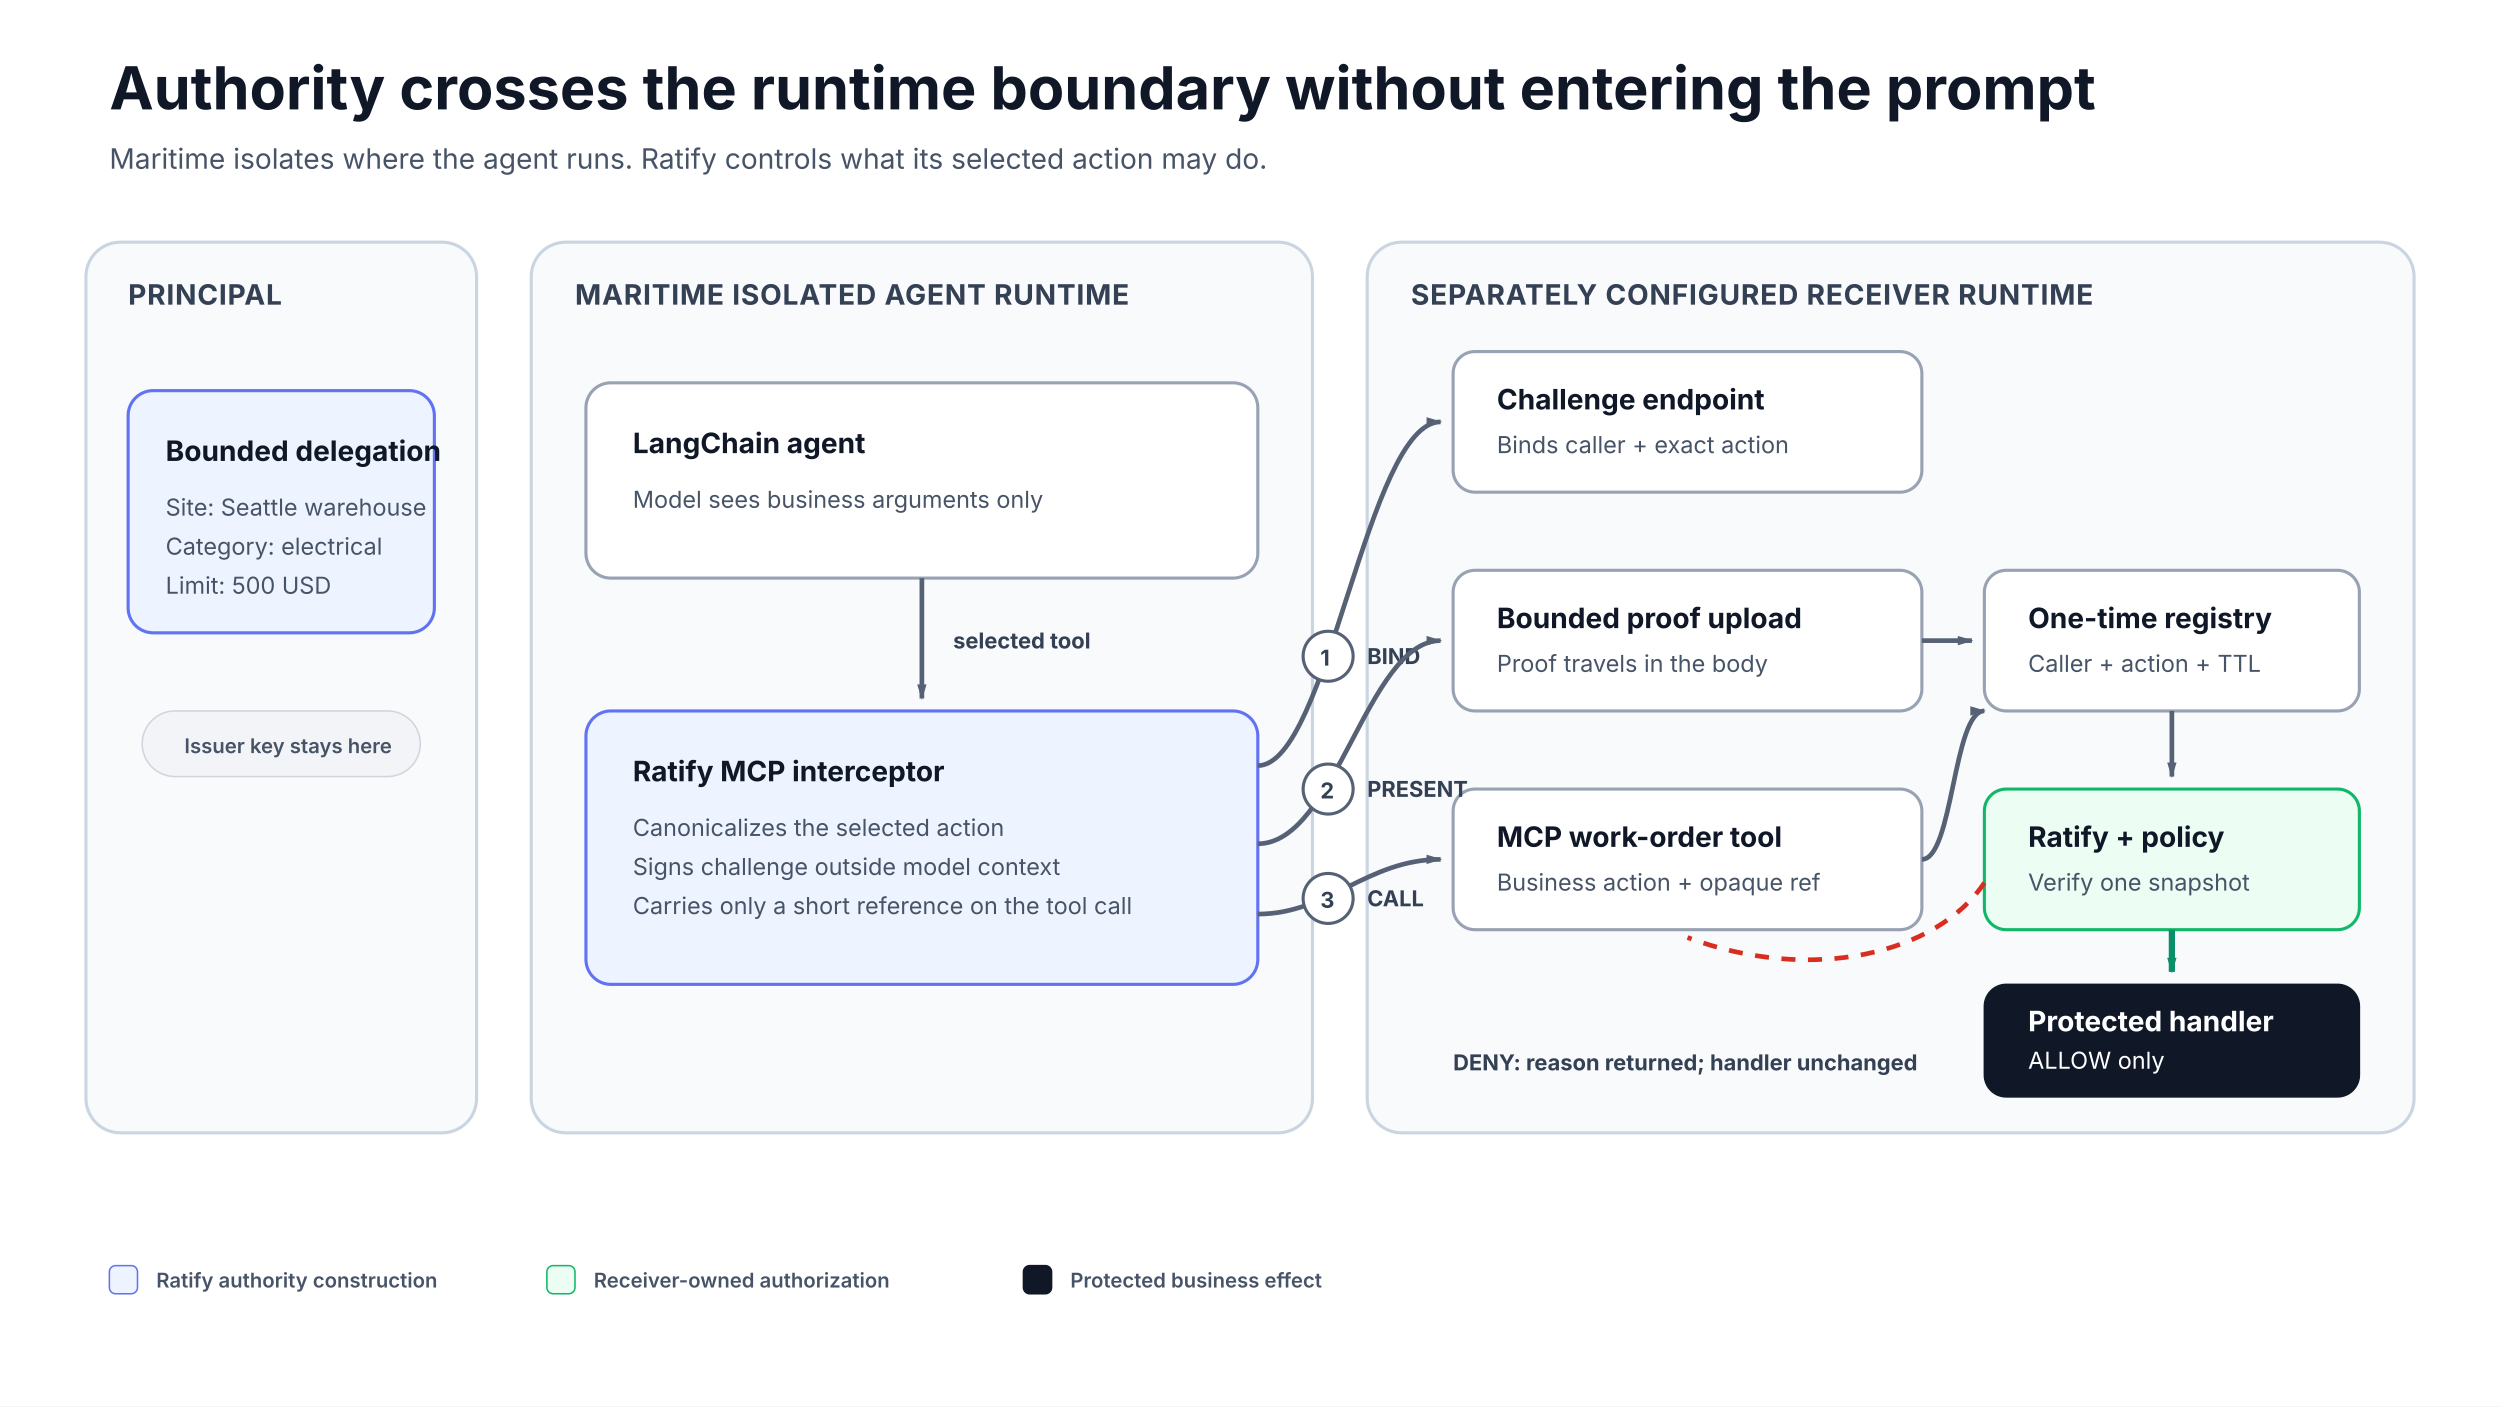
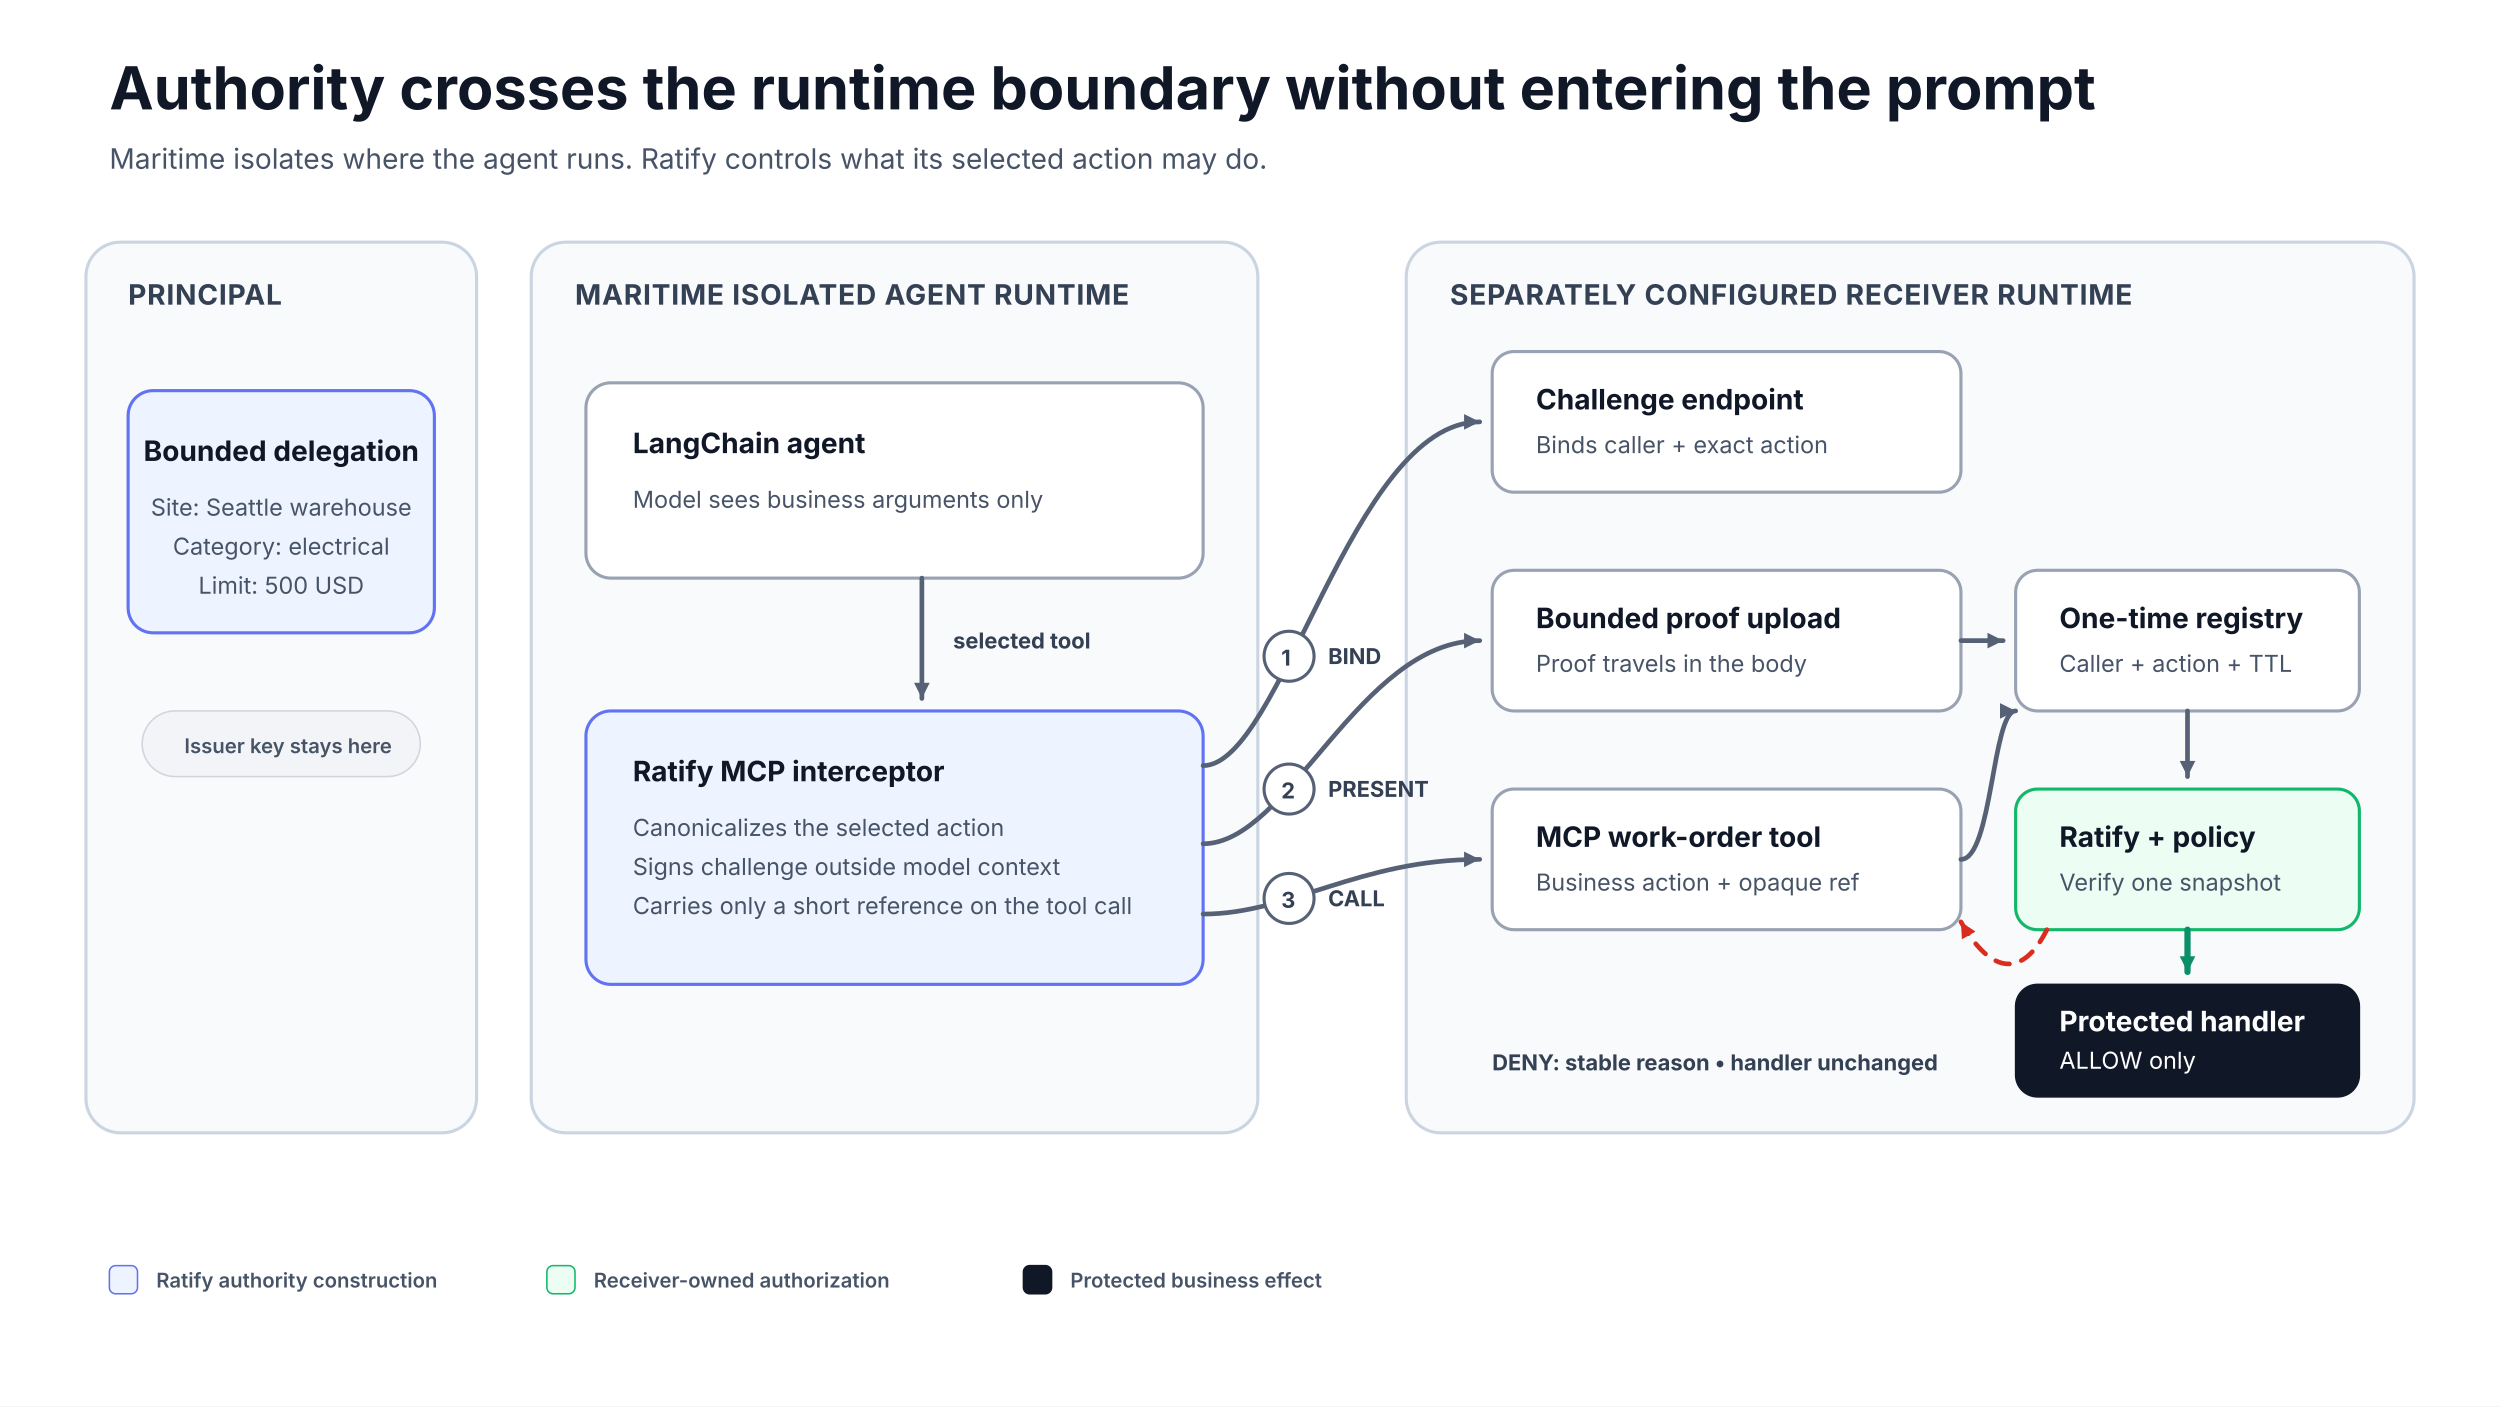
<svg xmlns="http://www.w3.org/2000/svg" width="1600" height="900" viewBox="0 0 1600 900" role="img" aria-labelledby="title desc">
  <defs>
-     <marker id="arrow" markerWidth="10" markerHeight="6" refX="9" refY="3" orient="auto" markerUnits="userSpaceOnUse" viewBox="0 0 10 6">
-       <path d="M0,0 L0,6 L10,3 z" fill="#566176" />
+     <marker id="arrow" markerWidth="12" markerHeight="12" refX="11" refY="6" orient="auto" markerUnits="userSpaceOnUse" viewBox="0 0 12 12">
+       <path d="M1,1 L11,6 L1,11 Z" fill="#566176" />
    </marker>
-     <marker id="allow" markerWidth="10" markerHeight="6" refX="9" refY="3" orient="auto" markerUnits="userSpaceOnUse" viewBox="0 0 10 6">
-       <path d="M0,0 L0,6 L10,3 z" fill="#0b8f68" />
+     <marker id="allow" markerWidth="12" markerHeight="12" refX="11" refY="6" orient="auto" markerUnits="userSpaceOnUse" viewBox="0 0 12 12">
+       <path d="M1,1 L11,6 L1,11 Z" fill="#0b8f68" />
+     </marker>
+     <marker id="deny" markerWidth="12" markerHeight="12" refX="11" refY="6" orient="auto" markerUnits="userSpaceOnUse" viewBox="0 0 12 12">
+       <path d="M1,1 L11,6 L1,11 Z" fill="#d92d20" />
    </marker>
    <style>
-       .title{font:700 38px Inter,Arial,sans-serif;fill:#101828}.sub{font:400 18px Inter,Arial,sans-serif;fill:#475467}.zone{fill:#f8fafc;stroke:#cbd5e1;stroke-width:2}.zoneTitle{font:700 18px Inter,Arial,sans-serif;fill:#344054;letter-spacing:.5px}.box{fill:#fff;stroke:#98a2b3;stroke-width:2}.accent{fill:#eef4ff;stroke:#6172f3}.verify{fill:#ecfdf3;stroke:#12b76a}.handler{fill:#101828;stroke:#101828}.h1{font:700 18px Inter,Arial,sans-serif;fill:#101828}.p{font:400 15px Inter,Arial,sans-serif;fill:#475467}.white{fill:#fff}.line{fill:none;stroke:#566176;stroke-width:3;marker-end:url(#arrow)}.allowLine{fill:none;stroke:#0b8f68;stroke-width:4;marker-end:url(#allow)}.dash{fill:none;stroke:#d92d20;stroke-width:3;stroke-dasharray:9 8}.step{font:700 14px Inter,Arial,sans-serif;fill:#344054}.pill{fill:#f2f4f7;stroke:#d0d5dd}.small{font:600 13px Inter,Arial,sans-serif;fill:#475467}
+       .title{font:700 38px Inter,Arial,sans-serif;fill:#101828}.sub{font:400 18px Inter,Arial,sans-serif;fill:#475467}.zone{fill:#f8fafc;stroke:#cbd5e1;stroke-width:2}.zoneTitle{font:700 18px Inter,Arial,sans-serif;fill:#344054;letter-spacing:.5px}.box{fill:#fff;stroke:#98a2b3;stroke-width:2}.accent{fill:#eef4ff;stroke:#6172f3}.verify{fill:#ecfdf3;stroke:#12b76a}.handler{fill:#101828;stroke:#101828}.h1{font:700 18px Inter,Arial,sans-serif;fill:#101828}.p{font:400 15px Inter,Arial,sans-serif;fill:#475467}.white{fill:#fff}.line{fill:none;stroke:#566176;stroke-width:3;stroke-linecap:round;stroke-linejoin:round;marker-end:url(#arrow)}.allowLine{fill:none;stroke:#0b8f68;stroke-width:4;stroke-linecap:round;marker-end:url(#allow)}.denyLine{fill:none;stroke:#d92d20;stroke-width:3;stroke-linecap:round;stroke-dasharray:9 8;marker-end:url(#deny)}.step{font:700 14px Inter,Arial,sans-serif;fill:#344054}.pill{fill:#f2f4f7;stroke:#d0d5dd}.small{font:600 13px Inter,Arial,sans-serif;fill:#475467}
    </style>
  </defs>
  <rect width="1600" height="900" fill="#ffffff" />
  <text x="70" y="70" class="title">Authority crosses the runtime boundary without entering the prompt</text>
  <text x="70" y="108" class="sub">Maritime isolates where the agent runs. Ratify controls what its selected action may do.</text>
  <rect x="55" y="155" width="250" height="570" rx="22" class="zone" />
  <text x="82" y="195" class="zoneTitle">PRINCIPAL</text>
  <rect x="82" y="250" width="196" height="155" rx="16" class="box accent" />
-   <text x="106" y="295" class="h1">Bounded delegation</text>
-   <text x="106" y="330" class="p">Site: Seattle warehouse</text>
-   <text x="106" y="355" class="p">Category: electrical</text>
-   <text x="106" y="380" class="p">Limit: 500 USD</text>
+   <text x="180" y="295" class="h1" text-anchor="middle">Bounded delegation</text>
+   <text x="180" y="330" class="p" text-anchor="middle">Site: Seattle warehouse</text>
+   <text x="180" y="355" class="p" text-anchor="middle">Category: electrical</text>
+   <text x="180" y="380" class="p" text-anchor="middle">Limit: 500 USD</text>
  <rect x="91" y="455" width="178" height="42" rx="21" class="pill" />
  <text x="118" y="482" class="small">Issuer key stays here</text>
-   <rect x="340" y="155" width="500" height="570" rx="22" class="zone" />
+   <rect x="340" y="155" width="465" height="570" rx="22" class="zone" />
  <text x="368" y="195" class="zoneTitle">MARITIME ISOLATED AGENT RUNTIME</text>
-   <rect x="375" y="245" width="430" height="125" rx="16" class="box" />
+   <rect x="375" y="245" width="395" height="125" rx="16" class="box" />
  <text x="405" y="290" class="h1">LangChain agent</text>
  <text x="405" y="325" class="p">Model sees business arguments only</text>
-   <rect x="375" y="455" width="430" height="175" rx="16" class="box accent" />
+   <rect x="375" y="455" width="395" height="175" rx="16" class="box accent" />
  <text x="405" y="500" class="h1">Ratify MCP interceptor</text>
  <text x="405" y="535" class="p">Canonicalizes the selected action</text>
  <text x="405" y="560" class="p">Signs challenge outside model context</text>
  <text x="405" y="585" class="p">Carries only a short reference on the tool call</text>
  <path d="M590 370 L590 447" class="line" />
  <text x="610" y="415" class="step">selected tool</text>
-   <rect x="875" y="155" width="670" height="570" rx="22" class="zone" />
-   <text x="903" y="195" class="zoneTitle">SEPARATELY CONFIGURED RECEIVER RUNTIME</text>
-   <rect x="930" y="225" width="300" height="90" rx="14" class="box" />
-   <text x="958" y="262" class="h1">Challenge endpoint</text>
-   <text x="958" y="290" class="p">Binds caller + exact action</text>
-   <rect x="930" y="365" width="300" height="90" rx="14" class="box" />
-   <text x="958" y="402" class="h1">Bounded proof upload</text>
-   <text x="958" y="430" class="p">Proof travels in the body</text>
-   <rect x="930" y="505" width="300" height="90" rx="14" class="box" />
-   <text x="958" y="542" class="h1">MCP work-order tool</text>
-   <text x="958" y="570" class="p">Business action + opaque ref</text>
-   <rect x="1270" y="365" width="240" height="90" rx="14" class="box" />
-   <text x="1298" y="402" class="h1">One-time registry</text>
-   <text x="1298" y="430" class="p">Caller + action + TTL</text>
-   <rect x="1270" y="505" width="240" height="90" rx="14" class="box verify" />
-   <text x="1298" y="542" class="h1">Ratify + policy</text>
-   <text x="1298" y="570" class="p">Verify one snapshot</text>
-   <rect x="1270" y="630" width="240" height="72" rx="14" class="handler" />
-   <text x="1298" y="660" class="h1 white">Protected handler</text>
-   <text x="1298" y="684" class="p white">ALLOW only</text>
-   <path d="M805 490 C850 490 875 270 922 270" class="line" />
-   <circle cx="850" cy="420" r="16" fill="#fff" stroke="#566176" stroke-width="2" />
-   <text x="845" y="426" class="step">1</text>
-   <text x="875" y="425" class="step">BIND</text>
-   <path d="M805 540 C855 540 875 410 922 410" class="line" />
-   <circle cx="850" cy="505" r="16" fill="#fff" stroke="#566176" stroke-width="2" />
-   <text x="845" y="511" class="step">2</text>
-   <text x="875" y="510" class="step">PRESENT</text>
-   <path d="M805 585 C850 585 875 550 922 550" class="line" />
-   <circle cx="850" cy="575" r="16" fill="#fff" stroke="#566176" stroke-width="2" />
-   <text x="845" y="581" class="step">3</text>
-   <text x="875" y="580" class="step">CALL</text>
-   <path d="M1230 410 L1262 410" class="line" />
-   <path d="M1230 550 C1250 550 1250 455 1270 455" class="line" />
-   <path d="M1390 455 L1390 497" class="line" />
-   <path d="M1390 595 L1390 622" class="allowLine" />
-   <path d="M1270 565 C1240 610 1160 630 1080 600" class="dash" />
-   <text x="930" y="685" class="step">DENY: reason returned; handler unchanged</text>
+   <rect x="900" y="155" width="645" height="570" rx="22" class="zone" />
+   <text x="928" y="195" class="zoneTitle">SEPARATELY CONFIGURED RECEIVER RUNTIME</text>
+   <rect x="955" y="225" width="300" height="90" rx="14" class="box" />
+   <text x="983" y="262" class="h1">Challenge endpoint</text>
+   <text x="983" y="290" class="p">Binds caller + exact action</text>
+   <rect x="955" y="365" width="300" height="90" rx="14" class="box" />
+   <text x="983" y="402" class="h1">Bounded proof upload</text>
+   <text x="983" y="430" class="p">Proof travels in the body</text>
+   <rect x="955" y="505" width="300" height="90" rx="14" class="box" />
+   <text x="983" y="542" class="h1">MCP work-order tool</text>
+   <text x="983" y="570" class="p">Business action + opaque ref</text>
+   <rect x="1290" y="365" width="220" height="90" rx="14" class="box" />
+   <text x="1318" y="402" class="h1">One-time registry</text>
+   <text x="1318" y="430" class="p">Caller + action + TTL</text>
+   <rect x="1290" y="505" width="220" height="90" rx="14" class="box verify" />
+   <text x="1318" y="542" class="h1">Ratify + policy</text>
+   <text x="1318" y="570" class="p">Verify one snapshot</text>
+   <rect x="1290" y="630" width="220" height="72" rx="14" class="handler" />
+   <text x="1318" y="660" class="h1 white">Protected handler</text>
+   <text x="1318" y="684" class="p white">ALLOW only</text>
+   <path d="M770 490 C820 490 865 270 947 270" class="line" />
+   <circle cx="825" cy="420" r="16" fill="#fff" stroke="#566176" stroke-width="2" />
+   <text x="820" y="426" class="step">1</text>
+   <text x="850" y="425" class="step">BIND</text>
+   <path d="M770 540 C825 540 870 410 947 410" class="line" />
+   <circle cx="825" cy="505" r="16" fill="#fff" stroke="#566176" stroke-width="2" />
+   <text x="820" y="511" class="step">2</text>
+   <text x="850" y="510" class="step">PRESENT</text>
+   <path d="M770 585 C825 585 870 550 947 550" class="line" />
+   <circle cx="825" cy="575" r="16" fill="#fff" stroke="#566176" stroke-width="2" />
+   <text x="820" y="581" class="step">3</text>
+   <text x="850" y="580" class="step">CALL</text>
+   <path d="M1255 410 L1282 410" class="line" />
+   <path d="M1255 550 C1275 550 1275 455 1290 455" class="line" />
+   <path d="M1400 455 L1400 497" class="line" />
+   <path d="M1400 595 L1400 622" class="allowLine" />
+   <path d="M1310 595 C1295 625 1275 625 1255 590" class="denyLine" />
+   <text x="955" y="685" class="step">DENY: stable reason • handler unchanged</text>
  <rect x="70" y="810" width="18" height="18" rx="4" class="accent" />
  <text x="100" y="824" class="small">Ratify authority construction</text>
  <rect x="350" y="810" width="18" height="18" rx="4" class="verify" />
  <text x="380" y="824" class="small">Receiver-owned authorization</text>
  <rect x="655" y="810" width="18" height="18" rx="4" class="handler" />
  <text x="685" y="824" class="small">Protected business effect</text>
</svg>
